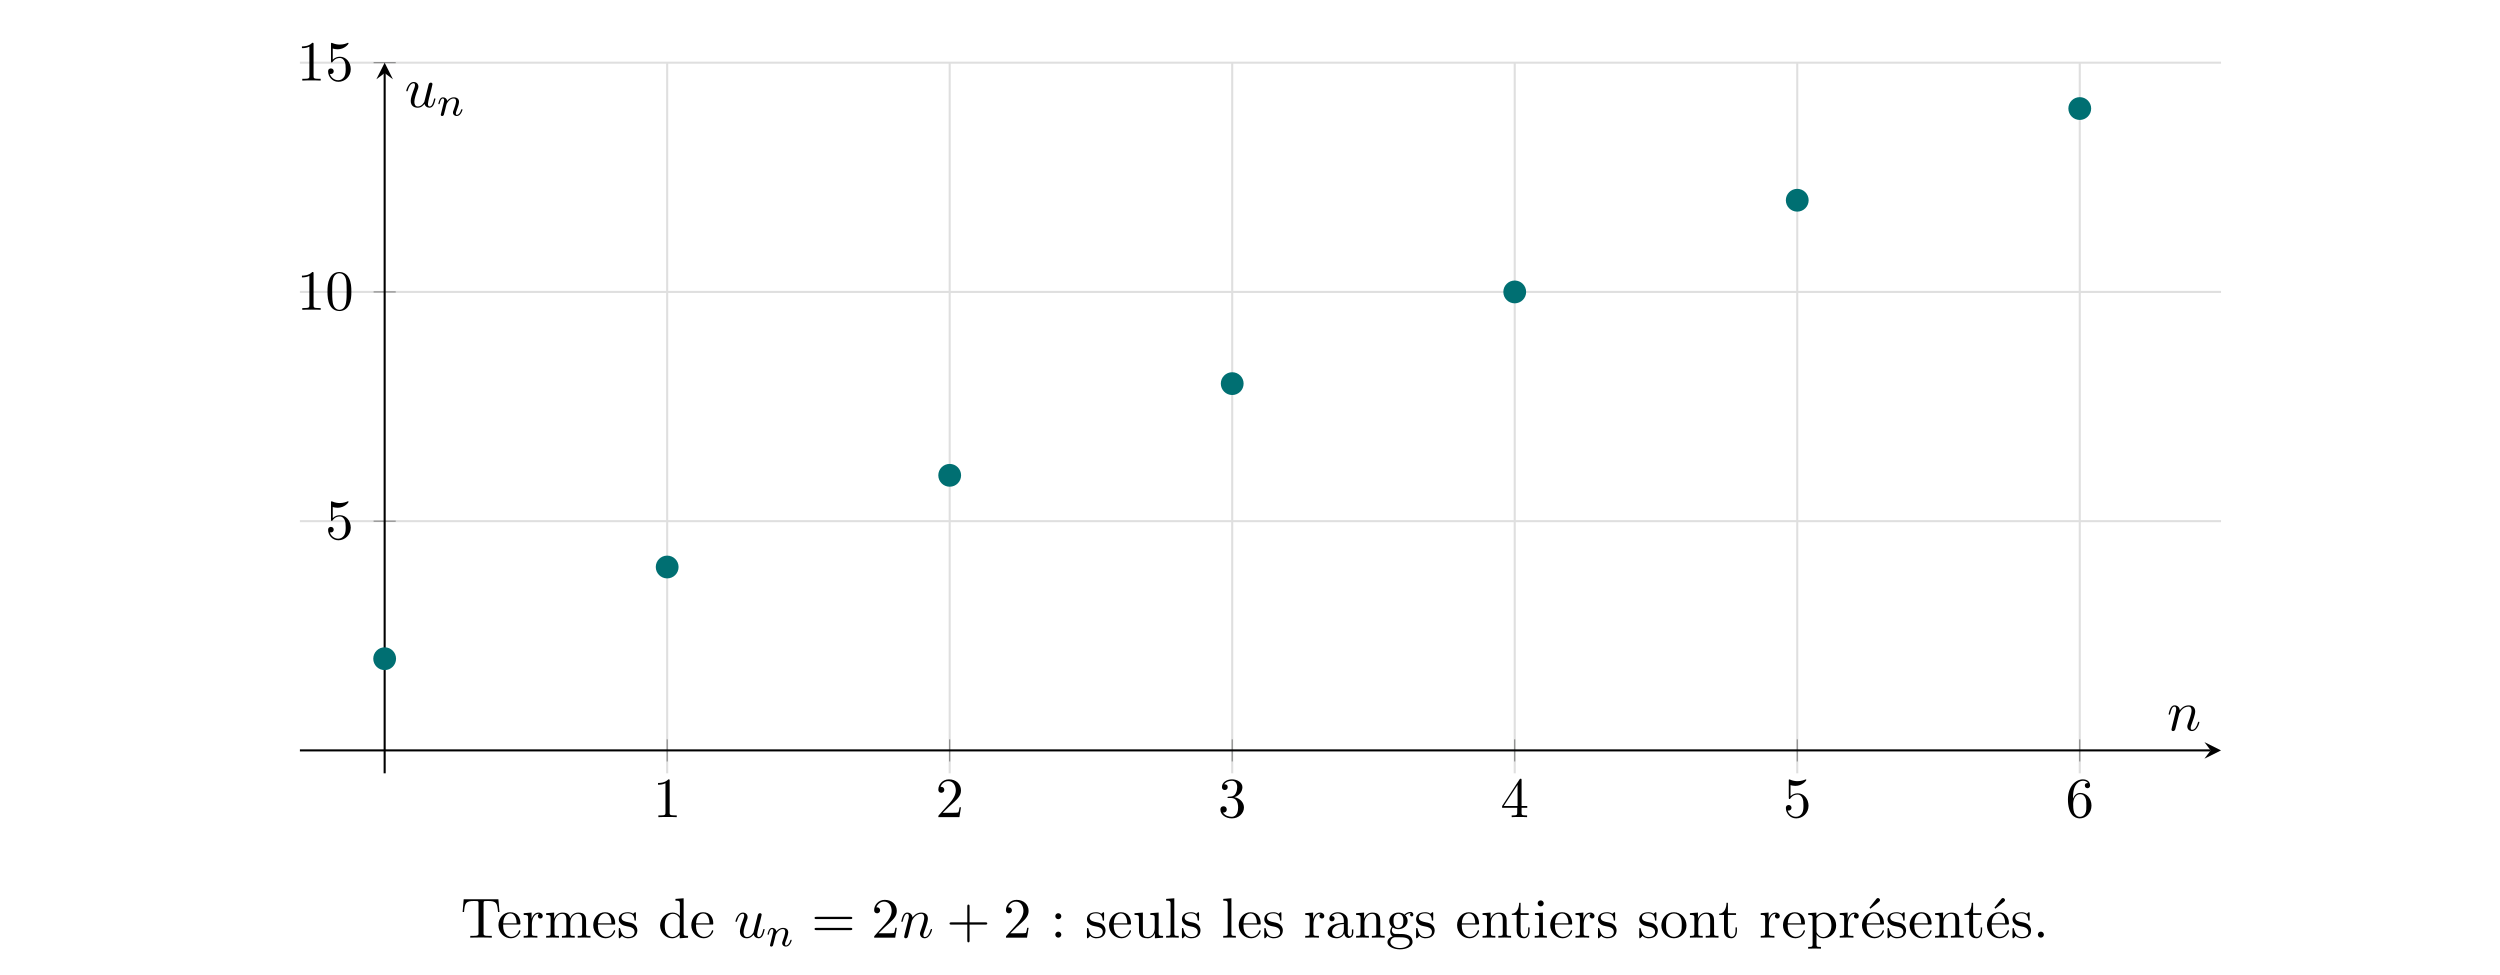
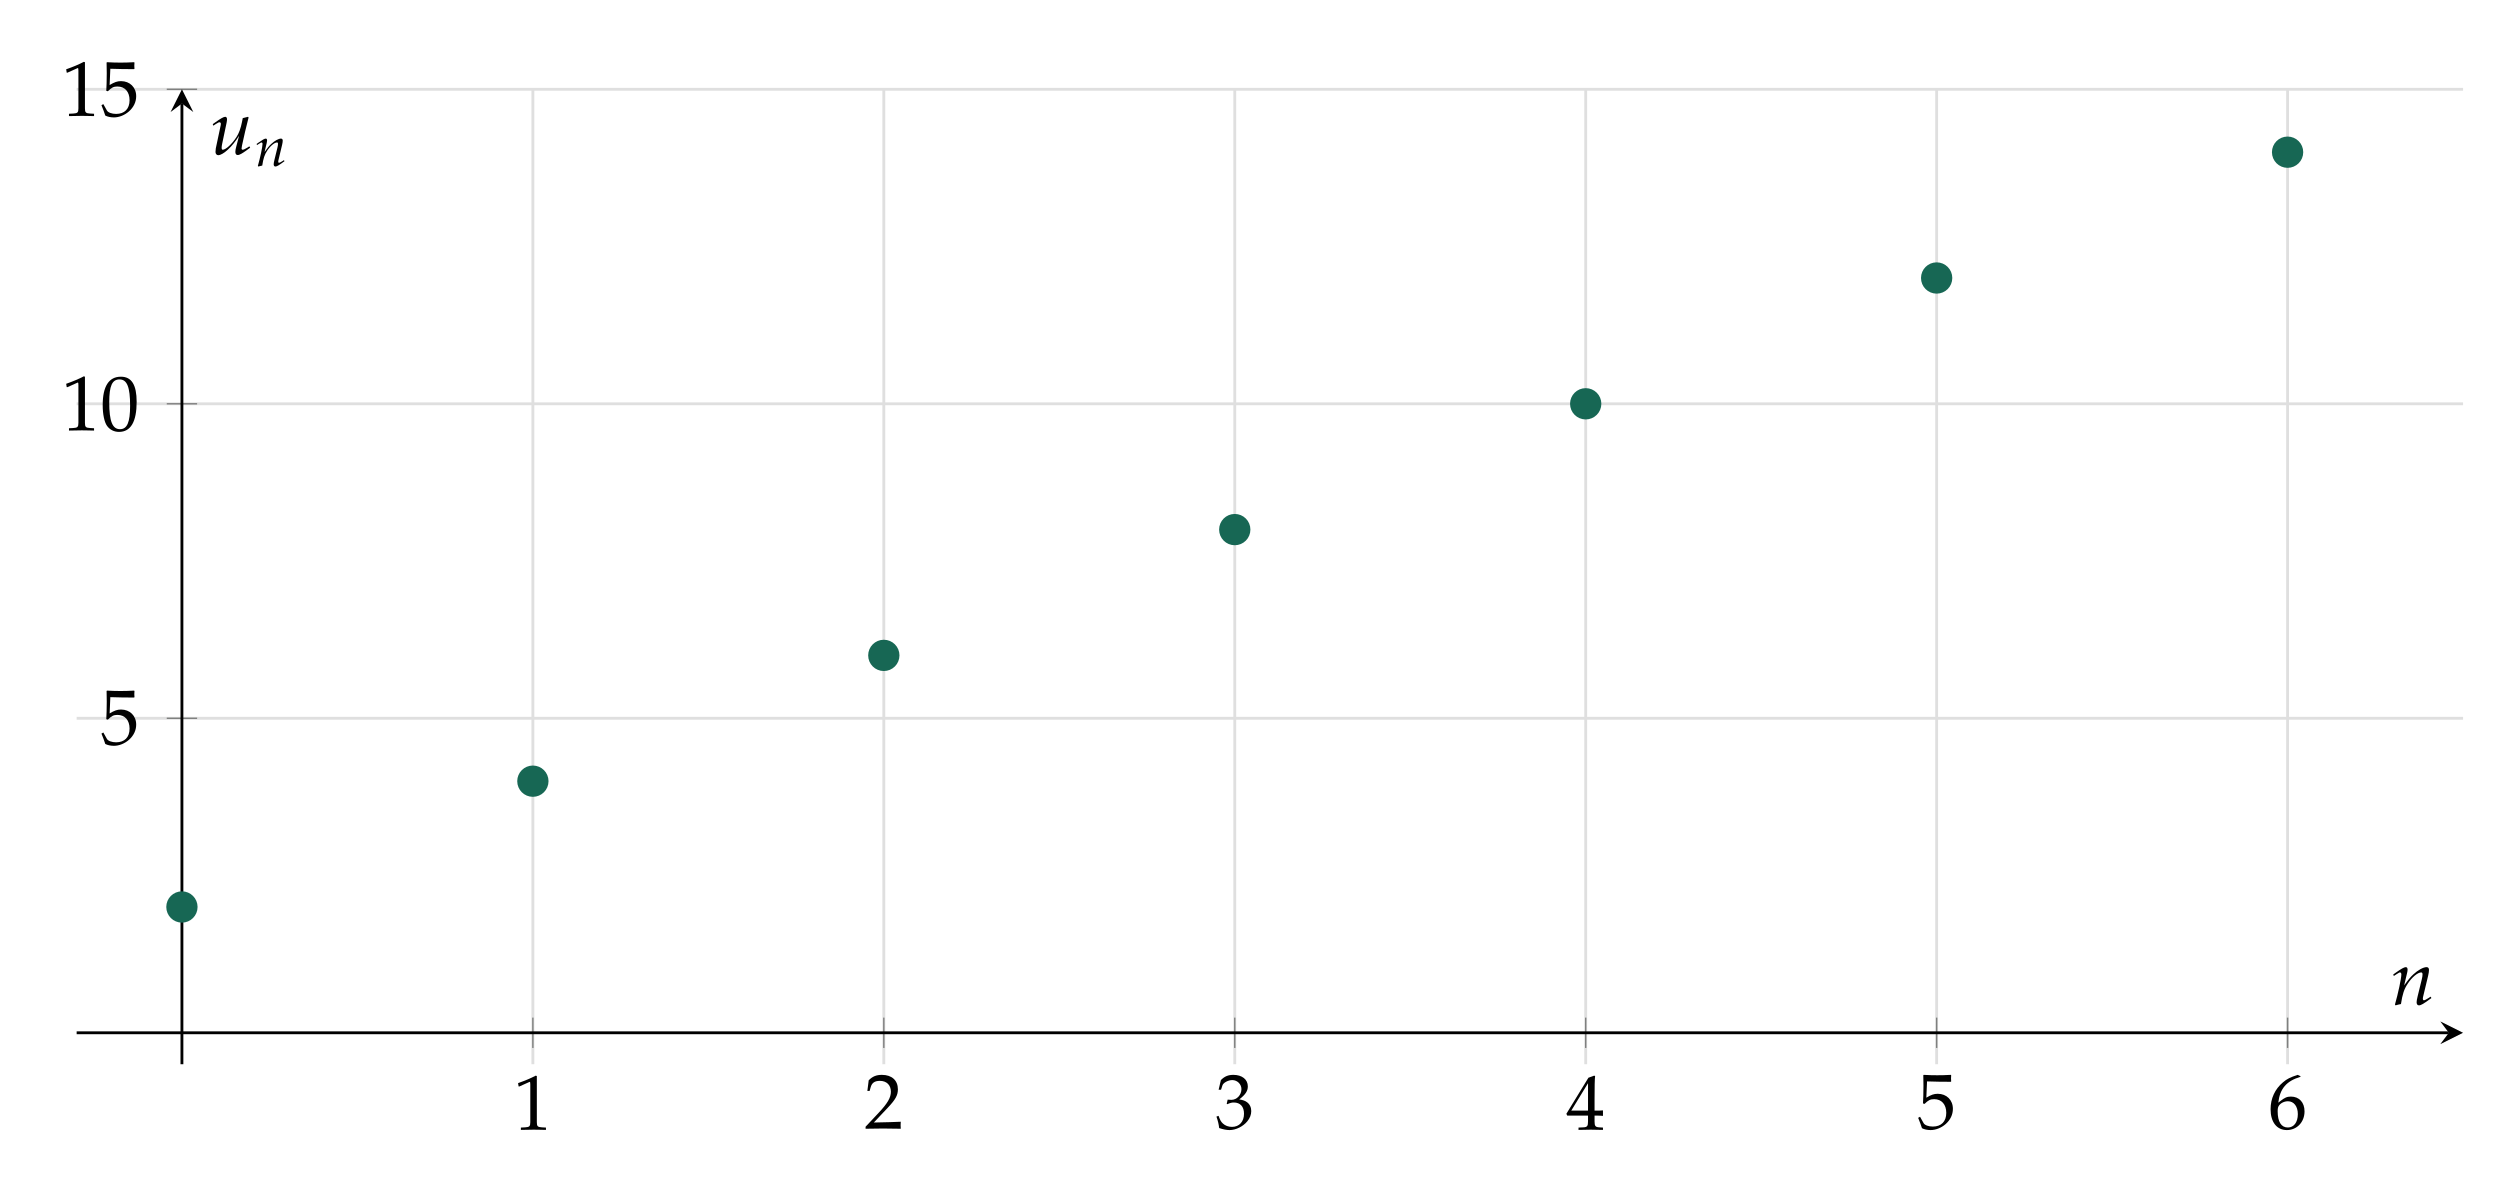
- <svg xmlns="http://www.w3.org/2000/svg" xmlns:xlink="http://www.w3.org/1999/xlink" version="1.1" width="480.514" height="187.326" viewBox="0 0 480.514 187.326">
+ <svg xmlns="http://www.w3.org/2000/svg" xmlns:xlink="http://www.w3.org/1999/xlink" version="1.1" width="350.244" height="166.948" viewBox="0 0 350.244 166.948">
  <defs>
-     <path id="font_1_28" d="M.419 0V.031H.387C.297 .031 .294 .042 .294 .079V.64C.294 .664 .294 .666 .271 .666 .209 .602 .121 .602 .089 .602V.571C.109 .571 .168 .571 .22 .597V.079C.22 .043 .217 .031 .127 .031H.095V0C.13 .003 .217 .003 .257 .003 .297 .003 .384 .003 .419 0Z" />
-     <path id="font_1_46" d="M.449 .174H.424C.419 .144 .412 .1 .402 .085 .395 .077 .329 .077 .307 .077H.127L.233 .18C.389 .318 .449 .372 .449 .472 .449 .586 .359 .666 .237 .666 .124 .666 .05 .574 .05 .485 .05 .429 .1 .429 .103 .429 .12 .429 .155 .441 .155 .482 .155 .508 .137 .534 .102 .534 .094 .534 .092 .534 .089 .533 .112 .598 .166 .635 .224 .635 .315 .635 .358 .554 .358 .472 .358 .392 .308 .313 .253 .251L.061 .037C.05 .026 .05 .024 .05 0H.421L.449 .174Z" />
-     <path id="font_1_45" d="M.457 .17C.457 .253 .394 .331 .29 .352 .372 .379 .43 .449 .43 .528 .43 .61 .342 .666 .246 .666 .145 .666 .069 .606 .069 .53 .069 .497 .091 .478 .12 .478 .151 .478 .171 .5 .171 .529 .171 .579 .124 .579 .109 .579 .14 .628 .206 .641 .242 .641 .283 .641 .338 .619 .338 .529 .338 .517 .336 .459 .31 .415 .28 .367 .246 .364 .221 .363 .213 .362 .189 .36 .182 .36 .174 .359 .167 .358 .167 .348 .167 .337 .174 .337 .191 .337H.235C.317 .337 .354 .269 .354 .17 .354 .034 .285 .006 .241 .006 .198 .006 .123 .022 .088 .081 .123 .076 .154 .098 .154 .136 .154 .172 .127 .192 .098 .192 .074 .192 .042 .178 .042 .134 .042 .043 .135-.022 .244-.022 .366-.022 .457 .068 .457 .17Z" />
-     <path id="font_1_17" d="M.471 .165V.196H.371V.651C.371 .671 .371 .677 .355 .677 .346 .677 .343 .677 .335 .665L.028 .196V.165H.294V.078C.294 .042 .292 .031 .218 .031H.197V0C.238 .003 .29 .003 .332 .003 .374 .003 .427 .003 .468 0V.031H.447C.373 .031 .371 .042 .371 .078V.165H.471M.3 .196H.056L.3 .569V.196Z" />
-     <path id="font_1_16" d="M.449 .201C.449 .32 .367 .42 .259 .42 .211 .42 .168 .404 .132 .369V.564C.152 .558 .185 .551 .217 .551 .34 .551 .41 .642 .41 .655 .41 .661 .407 .666 .4 .666 .4 .666 .397 .666 .392 .663 .372 .654 .323 .634 .256 .634 .216 .634 .17 .641 .123 .662 .115 .665 .111 .665 .111 .665 .101 .665 .101 .657 .101 .641V.345C.101 .327 .101 .319 .115 .319 .122 .319 .124 .322 .128 .328 .139 .344 .176 .398 .257 .398 .309 .398 .334 .352 .342 .334 .358 .297 .36 .257 .36 .207 .36 .172 .36 .112 .336 .07 .312 .031 .275 .006 .229 .006 .156 .006 .099 .058 .082 .117 .085 .117 .088 .116 .099 .116 .132 .116 .149 .141 .149 .165 .149 .189 .132 .214 .099 .214 .085 .214 .05 .207 .05 .161 .05 .074 .119-.022 .231-.022 .347-.022 .449 .073 .449 .2V.201Z" />
-     <path id="font_1_42" d="M.457 .204C.457 .331 .368 .427 .257 .427 .189 .427 .152 .376 .132 .328V.352C.132 .605 .256 .641 .307 .641 .331 .641 .373 .635 .395 .601 .38 .601 .34 .601 .34 .556 .34 .525 .364 .51 .386 .51 .402 .51 .432 .519 .432 .558 .432 .618 .388 .666 .305 .666 .177 .666 .042 .537 .042 .316 .042 .049 .158-.022 .251-.022 .362-.022 .457 .072 .457 .204M.367 .205C.367 .157 .367 .107 .35 .071 .32 .011 .274 .006 .251 .006 .188 .006 .158 .066 .152 .081 .134 .128 .134 .208 .134 .226 .134 .304 .166 .404 .256 .404 .272 .404 .318 .404 .349 .342 .367 .305 .367 .254 .367 .205Z" />
-     <path id="font_1_53" d="M.46 .32C.46 .4 .455 .48 .42 .554 .374 .65 .292 .666 .25 .666 .19 .666 .117 .64 .076 .547 .044 .478 .039 .4 .039 .32 .039 .245 .043 .155 .084 .079 .127-.002 .2-.022 .249-.022 .303-.022 .379-.001 .423 .094 .455 .163 .46 .241 .46 .32M.377 .332C.377 .257 .377 .189 .366 .125 .351 .03 .294-0 .249-0 .21-0 .151 .025 .133 .121 .122 .181 .122 .273 .122 .332 .122 .396 .122 .462 .13 .516 .149 .635 .224 .644 .249 .644 .282 .644 .348 .626 .367 .527 .377 .471 .377 .395 .377 .332Z" />
-     <path id="font_2_18" d="M.571 .143C.571 .153 .562 .153 .559 .153 .549 .153 .549 .15 .544 .135 .524 .067 .491 .011 .442 .011 .425 .011 .418 .021 .418 .044 .418 .069 .427 .093 .436 .115 .455 .168 .497 .278 .497 .335 .497 .402 .454 .442 .382 .442 .292 .442 .243 .378 .226 .355 .221 .411 .18 .442 .134 .442 .088 .442 .069 .403 .059 .385 .043 .351 .029 .292 .029 .288 .029 .278 .041 .278 .041 .278 .051 .278 .052 .279 .058 .301 .075 .372 .095 .42 .131 .42 .151 .42 .162 .407 .162 .374 .162 .353 .159 .342 .146 .29L.088 .059C.085 .044 .079 .021 .079 .016 .079-.002 .093-.011 .108-.011 .12-.011 .138-.003 .145 .017 .146 .019 .158 .066 .164 .091L.186 .181C.192 .203 .198 .225 .203 .248L.216 .298C.231 .329 .284 .42 .379 .42 .424 .42 .433 .383 .433 .35 .433 .288 .384 .16 .368 .117 .359 .094 .358 .082 .358 .071 .358 .024 .393-.011 .44-.011 .534-.011 .571 .135 .571 .143Z" />
-     <path id="font_2_20" d="M.543 .143C.543 .153 .534 .153 .531 .153 .521 .153 .52 .149 .517 .135 .503 .079 .484 .011 .442 .011 .421 .011 .411 .024 .411 .057 .411 .079 .423 .126 .431 .161L.459 .269C.462 .284 .472 .322 .476 .337 .481 .36 .491 .398 .491 .404 .491 .422 .477 .431 .462 .431 .457 .431 .431 .43 .423 .396L.348 .095C.347 .091 .307 .011 .234 .011 .182 .011 .172 .056 .172 .093 .172 .149 .2 .228 .226 .297 .238 .327 .243 .341 .243 .36 .243 .405 .211 .442 .161 .442 .066 .442 .029 .297 .029 .288 .029 .278 .041 .278 .041 .278 .051 .278 .052 .28 .057 .296 .082 .383 .12 .42 .158 .42 .167 .42 .183 .419 .183 .387 .183 .363 .172 .334 .166 .319 .129 .22 .108 .158 .108 .109 .108 .014 .177-.011 .231-.011 .297-.011 .333 .034 .35 .056 .361 .015 .396-.011 .439-.011 .474-.011 .497 .012 .513 .044 .53 .08 .543 .143 .543 .143Z" />
-     <path id="font_3_3" d="M.612 .143C.612 .153 .604 .156 .597 .156 .585 .156 .583 .149 .58 .139 .556 .057 .514 .018 .476 .018 .46 .018 .452 .028 .452 .051 .452 .074 .46 .096 .47 .121 .485 .159 .529 .274 .529 .33 .529 .405 .477 .441 .405 .441 .324 .441 .272 .392 .243 .354 .236 .409 .192 .441 .141 .441 .105 .441 .08 .418 .064 .387 .04 .34 .03 .288 .03 .288 .03 .279 .037 .275 .045 .275 .058 .275 .059 .279 .066 .305 .078 .354 .096 .413 .138 .413 .164 .413 .17 .388 .17 .366 .17 .348 .165 .329 .157 .296L.136 .215 .099 .065C.095 .05 .089 .025 .089 .021 .089-.002 .108-.01 .121-.01 .139-.01 .154 .002 .161 .014 .164 .02 .172 .054 .177 .075L.2 .164C.203 .179 .213 .217 .216 .232 .23 .286 .23 .287 .253 .32 .286 .369 .333 .413 .4 .413 .436 .413 .457 .392 .457 .345 .457 .29 .415 .176 .396 .127 .383 .094 .383 .088 .383 .075 .383 .018 .43-.01 .473-.01 .571-.01 .612 .13 .612 .143Z" />
-     <path id="font_4_43" d="M.685 .452 .666 .677H.055L.036 .452H.061C.075 .613 .09 .646 .241 .646 .259 .646 .285 .646 .295 .644 .316 .64 .316 .629 .316 .606V.079C.316 .045 .316 .031 .211 .031H.171V0C.212 .003 .314 .003 .36 .003 .406 .003 .509 .003 .55 0V.031H.51C.405 .031 .405 .045 .405 .079V.606C.405 .626 .405 .64 .423 .644 .434 .646 .461 .646 .48 .646 .631 .646 .646 .613 .66 .452H.685Z" />
-     <path id="font_4_11" d="M.415 .119C.415 .129 .407 .131 .402 .131 .393 .131 .391 .125 .389 .117 .354 .014 .264 .014 .254 .014 .204 .014 .164 .044 .141 .081 .111 .129 .111 .195 .111 .231H.39C.412 .231 .415 .231 .415 .252 .415 .351 .361 .448 .236 .448 .12 .448 .028 .345 .028 .22 .028 .086 .133-.011 .248-.011 .37-.011 .415 .1 .415 .119M.349 .252H.112C.118 .401 .202 .426 .236 .426 .339 .426 .349 .291 .349 .252Z" />
-     <path id="font_4_38" d="M.364 .381C.364 .413 .333 .442 .29 .442 .217 .442 .181 .375 .167 .332V.442L.028 .431V.4C.098 .4 .106 .393 .106 .344V.076C.106 .031 .095 .031 .028 .031V0L.142 .003C.182 .003 .229 .003 .269 0V.031H.248C.174 .031 .172 .042 .172 .078V.232C.172 .331 .214 .42 .29 .42 .297 .42 .299 .42 .301 .419 .298 .418 .278 .406 .278 .38 .278 .352 .299 .337 .321 .337 .339 .337 .364 .349 .364 .381Z" />
-     <path id="font_4_24" d="M.813 0V.031C.761 .031 .736 .031 .735 .061V.252C.735 .338 .735 .369 .704 .405 .69 .422 .657 .442 .599 .442 .515 .442 .471 .382 .454 .344 .44 .431 .366 .442 .321 .442 .248 .442 .201 .399 .173 .337V.442L.032 .431V.4C.102 .4 .11 .393 .11 .344V.076C.11 .031 .099 .031 .032 .031V0L.145 .003 .257 0V.031C.19 .031 .179 .031 .179 .076V.26C.179 .364 .25 .42 .314 .42 .377 .42 .388 .366 .388 .309V.076C.388 .031 .377 .031 .31 .031V0L.423 .003 .535 0V.031C.468 .031 .457 .031 .457 .076V.26C.457 .364 .528 .42 .592 .42 .655 .42 .666 .366 .666 .309V.076C.666 .031 .655 .031 .588 .031V0L.701 .003 .813 0Z" />
-     <path id="font_4_40" d="M.36 .128C.36 .181 .33 .211 .318 .223 .285 .255 .246 .263 .204 .271 .148 .282 .081 .295 .081 .353 .081 .388 .107 .429 .193 .429 .303 .429 .308 .339 .31 .308 .311 .299 .322 .299 .322 .299 .335 .299 .335 .304 .335 .323V.424C.335 .441 .335 .448 .324 .448 .319 .448 .317 .448 .304 .436 .301 .432 .291 .423 .287 .42 .249 .448 .208 .448 .193 .448 .071 .448 .033 .381 .033 .325 .033 .29 .049 .262 .076 .24 .108 .214 .136 .208 .208 .194 .23 .19 .312 .174 .312 .102 .312 .051 .277 .011 .199 .011 .115 .011 .079 .068 .06 .153 .057 .166 .056 .17 .046 .17 .033 .17 .033 .163 .033 .145V.013C.033-.004 .033-.011 .044-.011 .049-.011 .05-.01 .069 .009 .071 .011 .071 .013 .089 .032 .133-.01 .178-.011 .199-.011 .314-.011 .36 .056 .36 .128V.128Z" />
-     <path id="font_4_10" d="M.527 0V.031C.457 .031 .449 .038 .449 .087V.694L.305 .683V.652C.375 .652 .383 .645 .383 .596V.38C.354 .416 .311 .442 .257 .442 .139 .442 .034 .344 .034 .215 .034 .088 .132-.011 .246-.011 .31-.011 .355 .023 .38 .055V-.011L.527 0M.38 .118C.38 .1 .38 .098 .369 .081 .339 .033 .294 .011 .251 .011 .206 .011 .17 .037 .146 .075 .12 .116 .117 .173 .117 .214 .117 .251 .119 .311 .148 .356 .169 .387 .207 .42 .261 .42 .296 .42 .338 .405 .369 .36 .38 .343 .38 .341 .38 .323V.118Z" />
-     <path id="font_1_13" d="M.721 .347C.721 .367 .702 .367 .688 .367H.089C.075 .367 .056 .367 .056 .347 .056 .327 .075 .327 .09 .327H.687C.702 .327 .721 .327 .721 .347M.721 .153C.721 .173 .702 .173 .687 .173H.09C.075 .173 .056 .173 .056 .153 .056 .133 .075 .133 .089 .133H.688C.702 .133 .721 .133 .721 .153Z" />
-     <path id="font_1_34" d="M.721 .25C.721 .27 .702 .27 .688 .27H.409V.55C.409 .564 .409 .583 .389 .583 .369 .583 .369 .564 .369 .55V.27H.089C.075 .27 .056 .27 .056 .25 .056 .23 .075 .23 .089 .23H.369V-.05C.369-.064 .369-.083 .389-.083 .409-.083 .409-.064 .409-.05V.23H.688C.702 .23 .721 .23 .721 .25Z" />
-     <path id="font_4_7" d="M.192 .378C.192 .407 .168 .431 .139 .431 .11 .431 .086 .407 .086 .378 .086 .349 .11 .325 .139 .325 .168 .325 .192 .349 .192 .378M.192 .053C.192 .082 .168 .106 .139 .106 .11 .106 .086 .082 .086 .053 .086 .024 .11 0 .139 0 .168 0 .192 .024 .192 .053Z" />
-     <path id="font_4_48" d="M.535 0V.031C.465 .031 .457 .038 .457 .087V.442L.31 .431V.4C.38 .4 .388 .393 .388 .344V.166C.388 .079 .34 .011 .267 .011 .183 .011 .179 .058 .179 .11V.442L.032 .431V.4C.11 .4 .11 .397 .11 .308V.158C.11 .08 .11-.011 .262-.011 .318-.011 .362 .017 .391 .079V-.011L.535 0Z" />
-     <path id="font_4_22" d="M.255 0V.031C.188 .031 .177 .031 .177 .076V.694L.033 .683V.652C.103 .652 .111 .645 .111 .596V.076C.111 .031 .1 .031 .033 .031V0L.144 .003 .255 0Z" />
-     <path id="font_4_2" d="M.483 .089V.145H.458V.089C.458 .031 .433 .025 .422 .025 .389 .025 .385 .07 .385 .075V.275C.385 .317 .385 .356 .349 .393 .31 .432 .26 .448 .212 .448 .13 .448 .061 .401 .061 .335 .061 .305 .081 .288 .107 .288 .135 .288 .153 .308 .153 .334 .153 .346 .148 .379 .102 .38 .129 .415 .178 .426 .21 .426 .259 .426 .316 .387 .316 .298V.261C.265 .258 .195 .255 .132 .225 .057 .191 .032 .139 .032 .095 .032 .014 .129-.011 .192-.011 .258-.011 .304 .029 .323 .076 .327 .036 .354-.006 .401-.006 .422-.006 .483 .008 .483 .089M.316 .14C.316 .045 .244 .011 .199 .011 .15 .011 .109 .046 .109 .096 .109 .151 .151 .234 .316 .24V.14Z" />
-     <path id="font_4_25" d="M.535 0V.031C.483 .031 .458 .031 .457 .061V.252C.457 .338 .457 .369 .426 .405 .412 .422 .379 .442 .321 .442 .248 .442 .201 .399 .173 .337V.442L.032 .431V.4C.102 .4 .11 .393 .11 .344V.076C.11 .031 .099 .031 .032 .031V0L.145 .003 .257 0V.031C.19 .031 .179 .031 .179 .076V.26C.179 .364 .25 .42 .314 .42 .377 .42 .388 .366 .388 .309V.076C.388 .031 .377 .031 .31 .031V0L.423 .003 .535 0Z" />
-     <path id="font_4_18" d="M.485 .404C.485 .421 .473 .453 .434 .453 .414 .453 .37 .447 .328 .406 .286 .439 .244 .442 .222 .442 .129 .442 .06 .373 .06 .296 .06 .252 .082 .214 .107 .193 .094 .178 .076 .145 .076 .11 .076 .079 .089 .041 .12 .021 .06 .004 .028-.039 .028-.079 .028-.151 .127-.206 .249-.206 .367-.206 .471-.155 .471-.077 .471-.042 .457 .009 .406 .037 .353 .065 .295 .065 .234 .065 .209 .065 .166 .065 .159 .066 .127 .07 .106 .101 .106 .133 .106 .137 .106 .16 .123 .18 .162 .152 .203 .149 .222 .149 .315 .149 .384 .218 .384 .295 .384 .332 .368 .369 .343 .392 .379 .426 .415 .431 .433 .431 .433 .431 .44 .431 .443 .43 .432 .426 .427 .415 .427 .403 .427 .386 .44 .374 .456 .374 .466 .374 .485 .381 .485 .404V.404M.309 .296C.309 .269 .308 .237 .293 .212 .285 .2 .262 .172 .222 .172 .135 .172 .135 .272 .135 .295 .135 .322 .136 .354 .151 .379 .159 .391 .182 .419 .222 .419 .309 .419 .309 .319 .309 .296V.296M.419-.079C.419-.133 .348-.183 .25-.183 .149-.183 .08-.132 .08-.079 .08-.033 .118 .004 .162 .007H.221C.307 .007 .419 .007 .419-.079Z" />
-     <path id="font_4_44" d="M.332 .124V.181H.307V.126C.307 .052 .277 .014 .24 .014 .173 .014 .173 .105 .173 .122V.4H.316V.431H.173V.614H.148C.147 .532 .117 .426 .019 .422V.4H.104V.124C.104 .001 .197-.011 .233-.011 .304-.011 .332 .06 .332 .124V.124Z" />
-     <path id="font_4_54" d="M.247 0V.031C.181 .031 .177 .036 .177 .075V.442L.037 .431V.4C.102 .4 .111 .394 .111 .345V.076C.111 .031 .1 .031 .033 .031V0L.143 .003C.178 .003 .213 .001 .247 0M.192 .604C.192 .631 .169 .657 .139 .657 .105 .657 .085 .629 .085 .604 .085 .577 .108 .551 .138 .551 .172 .551 .192 .579 .192 .604Z" />
-     <path id="font_4_27" d="M.471 .214C.471 .342 .371 .448 .25 .448 .125 .448 .028 .339 .028 .214 .028 .085 .132-.011 .249-.011 .37-.011 .471 .087 .471 .214M.388 .222C.388 .186 .388 .132 .366 .088 .344 .043 .3 .014 .25 .014 .207 .014 .163 .035 .136 .081 .111 .125 .111 .186 .111 .222 .111 .261 .111 .315 .135 .359 .162 .405 .209 .426 .249 .426 .293 .426 .336 .404 .362 .361 .388 .318 .388 .26 .388 .222Z" />
-     <path id="font_4_30" d="M.521 .216C.521 .343 .424 .442 .312 .442 .234 .442 .192 .398 .172 .376V.442L.028 .431V.4C.099 .4 .106 .394 .106 .35V-.118C.106-.163 .095-.163 .028-.163V-.194L.14-.191 .253-.194V-.163C.186-.163 .175-.163 .175-.118V.05 .059C.18 .043 .222-.011 .298-.011 .417-.011 .521 .087 .521 .216V.216M.438 .216C.438 .095 .368 .011 .294 .011 .254 .011 .216 .031 .189 .072 .175 .093 .175 .094 .175 .114V.337C.204 .388 .253 .417 .304 .417 .377 .417 .438 .329 .438 .216V.216Z" />
-     <path id="font_4_58" d="M.415 .119C.415 .129 .407 .131 .402 .131 .393 .131 .391 .125 .389 .117 .354 .014 .264 .014 .254 .014 .204 .014 .164 .044 .141 .081 .111 .129 .111 .195 .111 .231H.39C.412 .231 .415 .231 .415 .252 .415 .351 .361 .448 .236 .448 .12 .448 .028 .345 .028 .22 .028 .086 .133-.011 .248-.011 .37-.011 .415 .1 .415 .119M.349 .252H.112C.118 .401 .202 .426 .236 .426 .339 .426 .349 .291 .349 .252M.346 .662C.346 .68 .328 .698 .31 .698 .295 .698 .284 .687 .28 .681L.16 .528 .177 .51 .329 .632C.338 .639 .346 .65 .346 .662Z" />
-     <path id="font_4_33" d="M.192 .053C.192 .082 .168 .106 .139 .106 .11 .106 .086 .082 .086 .053 .086 .024 .11 0 .139 0 .168 0 .192 .024 .192 .053Z" />
+     <path id="font_1_19" d="M.067 .555H.077L.206 .613C.207 .614 .208 .614 .209 .614 .215 .614 .217 .605 .217 .581V.096C.217 .044 .206 .033 .152 .03L.096 .027V-.003C.25 0 .25 0 .261 0 .274 0 .296 0 .33-.001 .342-.002 .377-.002 .418-.003V.027L.366 .03C.311 .033 .301 .044 .301 .096V.689L.287 .694C.222 .66 .151 .63 .06 .598L.067 .555Z" />
+     <path id="font_1_20" d="M.016 .023V-.003C.203 0 .203 0 .239 0 .275 0 .275 0 .468-.003 .466 .018 .466 .028 .466 .042 .466 .055 .466 .065 .468 .087 .353 .082 .307 .081 .122 .077L.304 .27C.401 .373 .431 .428 .431 .503 .431 .618 .353 .689 .226 .689 .154 .689 .105 .669 .056 .619L.039 .483H.068L.081 .529C.097 .587 .133 .612 .2 .612 .286 .612 .341 .558 .341 .473 .341 .398 .299 .324 .186 .204L.016 .023Z" />
+     <path id="font_1_21" d="M.043 .498H.074L.092 .554C.103 .588 .166 .622 .218 .622 .283 .622 .336 .569 .336 .506 .336 .431 .277 .368 .206 .368 .198 .368 .187 .369 .174 .37L.159 .371 .147 .318 .154 .312C.192 .329 .211 .334 .238 .334 .321 .334 .369 .281 .369 .19 .369 .088 .308 .021 .215 .021 .169 .021 .128 .036 .098 .064 .074 .086 .061 .109 .042 .163L.015 .153C.036 .092 .044 .056 .05 .006 .103-.012 .147-.02 .184-.02 .264-.02 .356 .025 .411 .092 .445 .133 .462 .177 .462 .224 .462 .272 .442 .314 .406 .339 .381 .357 .358 .365 .308 .374 .388 .436 .418 .482 .418 .541 .418 .63 .344 .689 .233 .689 .165 .689 .12 .67 .072 .622L.043 .498Z" />
+     <path id="font_1_22" d="M.28 .181V.106C.28 .046 .269 .032 .22 .03L.158 .027V-.003C.291 0 .291 0 .315 0 .339 0 .339 0 .472-.003V.027L.424 .03C.375 .033 .364 .046 .364 .106V.181C.423 .181 .444 .18 .472 .177V.248C.425 .244 .406 .244 .391 .245H.388 .364V.384C.364 .562 .366 .648 .371 .689L.359 .694 .285 .667 .002 .204 .013 .181H.28M.28 .245H.065L.28 .597V.245Z" />
+     <path id="font_1_23" d="M.127 .605C.256 .601 .312 .6 .432 .6L.437 .605C.435 .623 .435 .631 .435 .644 .435 .658 .435 .666 .437 .684L.432 .689C.357 .685 .312 .684 .258 .684 .203 .684 .159 .685 .084 .689L.079 .684C.08 .623 .081 .579 .081 .547 .081 .462 .078 .366 .075 .322L.095 .316C.142 .363 .169 .377 .218 .377 .314 .377 .374 .309 .374 .201 .374 .09 .31 .025 .201 .025 .147 .025 .097 .043 .083 .069L.037 .151 .013 .137C.036 .08 .048 .048 .062 .004 .09-.011 .13-.02 .173-.02 .24-.02 .311 .009 .366 .057 .427 .111 .459 .179 .459 .253 .459 .366 .378 .446 .264 .446 .216 .446 .18 .433 .118 .396L.127 .605Z" />
+     <path id="font_1_24" d="M.416 .672 .379 .689C.283 .657 .242 .637 .191 .593 .088 .507 .032 .385 .032 .248 .032 .082 .112-.02 .241-.02 .371-.02 .468 .083 .468 .22 .468 .335 .399 .41 .293 .41 .243 .41 .213 .397 .154 .35 .143 .341 .142 .34 .131 .332 .152 .513 .236 .61 .416 .664V.672M.255 .35C.331 .35 .382 .284 .382 .185 .382 .08 .331 .013 .254 .013 .169 .013 .123 .086 .123 .221 .123 .256 .127 .275 .138 .292 .16 .326 .207 .35 .255 .35Z" />
+     <path id="font_1_27" d="M.263 .689C.108 .689 .029 .566 .029 .324 .029 .207 .05 .106 .085 .057 .12 .008 .176-.02 .238-.02 .389-.02 .465 .11 .465 .366 .465 .585 .4 .689 .263 .689M.245 .654C.342 .654 .381 .556 .381 .316 .381 .103 .343 .015 .251 .015 .154 .015 .113 .116 .113 .36 .113 .571 .15 .654 .245 .654Z" />
+     <path id="font_2_14" d="M.024 .388 .031 .368 .063 .389C.1 .412 .103 .414 .11 .414 .121 .414 .128 .404 .128 .389 .128 .338 .087 .145 .046 .002L.053-.009C.078-.002 .101 .004 .123 .008 .142 .134 .163 .199 .209 .268 .263 .352 .338 .414 .383 .414 .394 .414 .4 .405 .4 .39 .4 .372 .397 .351 .389 .319L.337 .107C.328 .07 .324 .047 .324 .031 .324 .006 .335-.009 .354-.009 .38-.009 .416 .012 .514 .085L.504 .103 .478 .086C.449 .067 .427 .056 .417 .056 .41 .056 .404 .065 .404 .076 .404 .081 .405 .092 .406 .096L.472 .372C.479 .401 .483 .429 .483 .446 .483 .469 .472 .482 .452 .482 .41 .482 .341 .444 .282 .389 .244 .354 .216 .32 .164 .247L.202 .408C.206 .426 .208 .438 .208 .449 .208 .47 .2 .482 .185 .482 .164 .482 .125 .46 .052 .408L.024 .388Z" />
+     <path id="font_2_16" d="M.333 .097C.326 .073 .322 .046 .322 .031 .322 .006 .333-.009 .352-.009 .378-.009 .414 .012 .512 .085L.502 .103 .476 .086C.452 .07 .426 .059 .415 .059 .407 .059 .402 .066 .402 .076 .402 .084 .404 .095 .407 .11L.408 .116C.431 .225 .462 .358 .492 .473L.485 .482 .417 .465 .407 .414C.392 .336 .367 .268 .336 .221 .277 .13 .199 .059 .159 .059 .151 .059 .146 .068 .146 .085 .146 .099 .148 .112 .153 .137L.21 .408C.213 .424 .215 .438 .215 .451 .215 .47 .206 .482 .192 .482 .172 .482 .134 .461 .06 .408L.032 .388 .039 .368 .071 .389C.099 .407 .11 .412 .119 .412 .128 .412 .136 .403 .136 .392 .136 .388 .135 .378 .134 .374L.071 .077C.069 .068 .067 .044 .067 .03 .067 .007 .082-.011 .102-.011 .165-.011 .286 .101 .37 .239L.333 .097Z" />
  </defs>
-   <path transform="matrix(1,0,0,-1,57.643,148.636)" stroke-width=".399" stroke-linecap="butt" stroke-miterlimit="10" stroke-linejoin="miter" fill="none" stroke="#dfdfdf" d="M70.592 0V136.586M124.893 0V136.586M179.195 0V136.586M233.496 0V136.586M287.798 0V136.586M342.099 0V136.586" />
-   <path transform="matrix(1,0,0,-1,57.643,148.636)" stroke-width=".399" stroke-linecap="butt" stroke-miterlimit="10" stroke-linejoin="miter" fill="none" stroke="#dfdfdf" d="M0 48.466H369.25M0 92.526H369.25M0 136.586H369.25" />
-   <path transform="matrix(1,0,0,-1,57.643,148.636)" stroke-width=".199" stroke-linecap="butt" stroke-miterlimit="10" stroke-linejoin="miter" fill="none" stroke="#7f807f" d="M70.592 2.28V6.532M124.893 2.28V6.532M179.195 2.28V6.532M233.496 2.28V6.532M287.798 2.28V6.532M342.099 2.28V6.532" />
-   <path transform="matrix(1,0,0,-1,57.643,148.636)" stroke-width=".199" stroke-linecap="butt" stroke-miterlimit="10" stroke-linejoin="miter" fill="none" stroke="#7f807f" d="M14.164 48.466H18.417M14.164 92.526H18.417M14.164 136.586H18.417" />
-   <path transform="matrix(1,0,0,-1,57.643,148.636)" stroke-width=".399" stroke-linecap="butt" stroke-miterlimit="10" stroke-linejoin="miter" fill="none" stroke="#000000" d="M0 4.406H367.257" />
-   <path transform="matrix(1,0,0,-1,424.9005,144.23)" d="M1.993 0-1.196 1.594 0 0-1.196-1.594" />
-   <path transform="matrix(1,0,0,-1,57.643,148.636)" stroke-width=".399" stroke-linecap="butt" stroke-miterlimit="10" stroke-linejoin="miter" fill="none" stroke="#000000" d="M16.29 0V134.593" />
-   <path transform="matrix(0,-1,-1,-0,73.93344,14.04286)" d="M1.993 0-1.196 1.594 0 0-1.196-1.594" />
-   <use data-text="1" xlink:href="#font_1_28" transform="matrix(10.9091,0,0,-10.9091,125.507,157.061)" />
-   <use data-text="2" xlink:href="#font_1_46" transform="matrix(10.9091,0,0,-10.9091,179.807,157.061)" />
-   <use data-text="3" xlink:href="#font_1_45" transform="matrix(10.9091,0,0,-10.9091,234.108,157.061)" />
-   <use data-text="4" xlink:href="#font_1_17" transform="matrix(10.9091,0,0,-10.9091,288.409,157.061)" />
-   <use data-text="5" xlink:href="#font_1_16" transform="matrix(10.9091,0,0,-10.9091,342.71,157.061)" />
-   <use data-text="6" xlink:href="#font_1_42" transform="matrix(10.9091,0,0,-10.9091,397.01,157.061)" />
-   <use data-text="5" xlink:href="#font_1_16" transform="matrix(10.9091,0,0,-10.9091,62.517,103.606)" />
-   <use data-text="1" xlink:href="#font_1_28" transform="matrix(10.9091,0,0,-10.9091,57.063,59.54601)" />
-   <use data-text="0" xlink:href="#font_1_53" transform="matrix(10.9091,0,0,-10.9091,62.51755,59.54601)" />
-   <use data-text="1" xlink:href="#font_1_28" transform="matrix(10.9091,0,0,-10.9091,57.063,15.487)" />
-   <use data-text="5" xlink:href="#font_1_16" transform="matrix(10.9091,0,0,-10.9091,62.51755,15.487)" />
-   <path transform="matrix(1,0,0,-1,57.643,148.636)" d="M18.283 22.03C18.283 23.13 17.391 24.022 16.29 24.022 15.19 24.022 14.298 23.13 14.298 22.03 14.298 20.929 15.19 20.037 16.29 20.037 17.391 20.037 18.283 20.929 18.283 22.03ZM16.29 22.03" fill="#006f72" />
-   <path transform="matrix(1,0,0,-1,57.643,148.636)" stroke-width=".399" stroke-linecap="butt" stroke-miterlimit="10" stroke-linejoin="miter" fill="none" stroke="#006f72" d="M18.283 22.03C18.283 23.13 17.391 24.022 16.29 24.022 15.19 24.022 14.298 23.13 14.298 22.03 14.298 20.929 15.19 20.037 16.29 20.037 17.391 20.037 18.283 20.929 18.283 22.03ZM16.29 22.03" />
-   <path transform="matrix(1,0,0,-1,57.643,148.636)" d="M72.584 39.654C72.584 40.754 71.692 41.646 70.592 41.646 69.491 41.646 68.599 40.754 68.599 39.654 68.599 38.553 69.491 37.661 70.592 37.661 71.692 37.661 72.584 38.553 72.584 39.654ZM70.592 39.654" fill="#006f72" />
-   <path transform="matrix(1,0,0,-1,57.643,148.636)" stroke-width=".399" stroke-linecap="butt" stroke-miterlimit="10" stroke-linejoin="miter" fill="none" stroke="#006f72" d="M72.584 39.654C72.584 40.754 71.692 41.646 70.592 41.646 69.491 41.646 68.599 40.754 68.599 39.654 68.599 38.553 69.491 37.661 70.592 37.661 71.692 37.661 72.584 38.553 72.584 39.654ZM70.592 39.654" />
-   <path transform="matrix(1,0,0,-1,57.643,148.636)" d="M126.886 57.278C126.886 58.378 125.994 59.27 124.893 59.27 123.793 59.27 122.901 58.378 122.901 57.278 122.901 56.177 123.793 55.285 124.893 55.285 125.994 55.285 126.886 56.177 126.886 57.278ZM124.893 57.278" fill="#006f72" />
-   <path transform="matrix(1,0,0,-1,57.643,148.636)" stroke-width=".399" stroke-linecap="butt" stroke-miterlimit="10" stroke-linejoin="miter" fill="none" stroke="#006f72" d="M126.886 57.278C126.886 58.378 125.994 59.27 124.893 59.27 123.793 59.27 122.901 58.378 122.901 57.278 122.901 56.177 123.793 55.285 124.893 55.285 125.994 55.285 126.886 56.177 126.886 57.278ZM124.893 57.278" />
-   <path transform="matrix(1,0,0,-1,57.643,148.636)" d="M181.187 74.902C181.187 76.002 180.295 76.894 179.195 76.894 178.094 76.894 177.202 76.002 177.202 74.902 177.202 73.801 178.094 72.909 179.195 72.909 180.295 72.909 181.187 73.801 181.187 74.902ZM179.195 74.902" fill="#006f72" />
-   <path transform="matrix(1,0,0,-1,57.643,148.636)" stroke-width=".399" stroke-linecap="butt" stroke-miterlimit="10" stroke-linejoin="miter" fill="none" stroke="#006f72" d="M181.187 74.902C181.187 76.002 180.295 76.894 179.195 76.894 178.094 76.894 177.202 76.002 177.202 74.902 177.202 73.801 178.094 72.909 179.195 72.909 180.295 72.909 181.187 73.801 181.187 74.902ZM179.195 74.902" />
-   <path transform="matrix(1,0,0,-1,57.643,148.636)" d="M235.489 92.526C235.489 93.626 234.597 94.518 233.496 94.518 232.396 94.518 231.504 93.626 231.504 92.526 231.504 91.425 232.396 90.533 233.496 90.533 234.597 90.533 235.489 91.425 235.489 92.526ZM233.496 92.526" fill="#006f72" />
-   <path transform="matrix(1,0,0,-1,57.643,148.636)" stroke-width=".399" stroke-linecap="butt" stroke-miterlimit="10" stroke-linejoin="miter" fill="none" stroke="#006f72" d="M235.489 92.526C235.489 93.626 234.597 94.518 233.496 94.518 232.396 94.518 231.504 93.626 231.504 92.526 231.504 91.425 232.396 90.533 233.496 90.533 234.597 90.533 235.489 91.425 235.489 92.526ZM233.496 92.526" />
-   <path transform="matrix(1,0,0,-1,57.643,148.636)" d="M289.79 110.15C289.79 111.25 288.898 112.142 287.798 112.142 286.697 112.142 285.805 111.25 285.805 110.15 285.805 109.049 286.697 108.157 287.798 108.157 288.898 108.157 289.79 109.049 289.79 110.15ZM287.798 110.15" fill="#006f72" />
-   <path transform="matrix(1,0,0,-1,57.643,148.636)" stroke-width=".399" stroke-linecap="butt" stroke-miterlimit="10" stroke-linejoin="miter" fill="none" stroke="#006f72" d="M289.79 110.15C289.79 111.25 288.898 112.142 287.798 112.142 286.697 112.142 285.805 111.25 285.805 110.15 285.805 109.049 286.697 108.157 287.798 108.157 288.898 108.157 289.79 109.049 289.79 110.15ZM287.798 110.15" />
-   <path transform="matrix(1,0,0,-1,57.643,148.636)" d="M344.092 127.774C344.092 128.874 343.2 129.766 342.099 129.766 340.999 129.766 340.107 128.874 340.107 127.774 340.107 126.673 340.999 125.781 342.099 125.781 343.2 125.781 344.092 126.673 344.092 127.774ZM342.099 127.774" fill="#006f72" />
-   <path transform="matrix(1,0,0,-1,57.643,148.636)" stroke-width=".399" stroke-linecap="butt" stroke-miterlimit="10" stroke-linejoin="miter" fill="none" stroke="#006f72" d="M344.092 127.774C344.092 128.874 343.2 129.766 342.099 129.766 340.999 129.766 340.107 128.874 340.107 127.774 340.107 126.673 340.999 125.781 342.099 125.781 343.2 125.781 344.092 126.673 344.092 127.774ZM342.099 127.774" />
-   <path transform="matrix(1,0,0,-1,57.643,148.636)" stroke-width=".399" stroke-linecap="butt" stroke-miterlimit="10" stroke-linejoin="miter" fill="none" stroke="#006f72" d="" />
-   <use data-text="n" xlink:href="#font_2_18" transform="matrix(10.9091,0,0,-10.9091,416.505,140.395)" />
-   <use data-text="u" xlink:href="#font_2_20" transform="matrix(10.9091,0,0,-10.9091,77.76801,20.584)" />
-   <use data-text="n" xlink:href="#font_3_3" transform="matrix(7.9701,0,0,-7.9701,84.01301,22.22099)" />
-   <use data-text="T" xlink:href="#font_4_43" transform="matrix(10.9091,0,0,-10.9091,88.525,180.223)" />
-   <use data-text="e" xlink:href="#font_4_11" transform="matrix(10.9091,0,0,-10.9091,95.49592,180.223)" />
-   <use data-text="r" xlink:href="#font_4_38" transform="matrix(10.9091,0,0,-10.9091,100.3505,180.223)" />
-   <use data-text="m" xlink:href="#font_4_24" transform="matrix(10.9091,0,0,-10.9091,104.6268,180.223)" />
-   <use data-text="e" xlink:href="#font_4_11" transform="matrix(10.9091,0,0,-10.9091,113.7141,180.223)" />
-   <use data-text="s" xlink:href="#font_4_40" transform="matrix(10.9091,0,0,-10.9091,118.5687,180.223)" />
-   <use data-text="d" xlink:href="#font_4_10" transform="matrix(10.9091,0,0,-10.9091,126.4996,180.223)" />
-   <use data-text="e" xlink:href="#font_4_11" transform="matrix(10.9091,0,0,-10.9091,132.565,180.223)" />
-   <use data-text="u" xlink:href="#font_2_20" transform="matrix(10.9091,0,0,-10.9091,141.04,180.223)" />
-   <use data-text="n" xlink:href="#font_3_3" transform="matrix(7.9701,0,0,-7.9701,147.285,181.86)" />
-   <use data-text="=" xlink:href="#font_1_13" transform="matrix(10.9091,0,0,-10.9091,155.951,180.223)" />
-   <use data-text="2" xlink:href="#font_1_46" transform="matrix(10.9091,0,0,-10.9091,167.471,180.223)" />
-   <use data-text="n" xlink:href="#font_2_18" transform="matrix(10.9091,0,0,-10.9091,172.921,180.223)" />
-   <use data-text="+" xlink:href="#font_1_34" transform="matrix(10.9091,0,0,-10.9091,181.894,180.223)" />
-   <use data-text="2" xlink:href="#font_1_46" transform="matrix(10.9091,0,0,-10.9091,192.8031,180.223)" />
-   <use data-text=":" xlink:href="#font_4_7" transform="matrix(10.9091,0,0,-10.9091,201.894,180.223)" />
-   <use data-text="s" xlink:href="#font_4_40" transform="matrix(10.9091,0,0,-10.9091,208.5595,180.223)" />
-   <use data-text="e" xlink:href="#font_4_11" transform="matrix(10.9091,0,0,-10.9091,212.8577,180.223)" />
-   <use data-text="u" xlink:href="#font_4_48" transform="matrix(10.9091,0,0,-10.9091,217.7122,180.223)" />
-   <use data-text="l" xlink:href="#font_4_22" transform="matrix(10.9091,0,0,-10.9091,223.7777,180.223)" />
-   <use data-text="s" xlink:href="#font_4_40" transform="matrix(10.9091,0,0,-10.9091,226.8104,180.223)" />
-   <use data-text="l" xlink:href="#font_4_22" transform="matrix(10.9091,0,0,-10.9091,234.7523,180.223)" />
-   <use data-text="e" xlink:href="#font_4_11" transform="matrix(10.9091,0,0,-10.9091,237.785,180.223)" />
-   <use data-text="s" xlink:href="#font_4_40" transform="matrix(10.9091,0,0,-10.9091,242.6395,180.223)" />
-   <use data-text="r" xlink:href="#font_4_38" transform="matrix(10.9091,0,0,-10.9091,250.5704,180.223)" />
-   <use data-text="a" xlink:href="#font_4_2" transform="matrix(10.9091,0,0,-10.9091,254.8468,180.223)" />
-   <use data-text="n" xlink:href="#font_4_25" transform="matrix(10.9091,0,0,-10.9091,260.3014,180.223)" />
-   <use data-text="g" xlink:href="#font_4_18" transform="matrix(10.9091,0,0,-10.9091,266.3668,180.223)" />
-   <use data-text="s" xlink:href="#font_4_40" transform="matrix(10.9091,0,0,-10.9091,271.8214,180.223)" />
-   <use data-text="e" xlink:href="#font_4_11" transform="matrix(10.9091,0,0,-10.9091,279.7523,180.223)" />
-   <use data-text="n" xlink:href="#font_4_25" transform="matrix(10.9091,0,0,-10.9091,284.6069,180.223)" />
-   <use data-text="t" xlink:href="#font_4_44" transform="matrix(10.9091,0,0,-10.9091,290.3778,180.223)" />
-   <use data-text="i" xlink:href="#font_4_54" transform="matrix(10.9091,0,0,-10.9091,294.6214,180.223)" />
-   <use data-text="e" xlink:href="#font_4_11" transform="matrix(10.9091,0,0,-10.9091,297.6541,180.223)" />
-   <use data-text="r" xlink:href="#font_4_38" transform="matrix(10.9091,0,0,-10.9091,302.5087,180.223)" />
-   <use data-text="s" xlink:href="#font_4_40" transform="matrix(10.9091,0,0,-10.9091,306.785,180.223)" />
-   <use data-text="s" xlink:href="#font_4_40" transform="matrix(10.9091,0,0,-10.9091,314.716,180.223)" />
-   <use data-text="o" xlink:href="#font_4_27" transform="matrix(10.9091,0,0,-10.9091,319.0141,180.223)" />
-   <use data-text="n" xlink:href="#font_4_25" transform="matrix(10.9091,0,0,-10.9091,324.4687,180.223)" />
-   <use data-text="t" xlink:href="#font_4_44" transform="matrix(10.9091,0,0,-10.9091,330.2287,180.223)" />
-   <use data-text="r" xlink:href="#font_4_38" transform="matrix(10.9091,0,0,-10.9091,338.116,180.223)" />
-   <use data-text="e" xlink:href="#font_4_11" transform="matrix(10.9091,0,0,-10.9091,342.3924,180.223)" />
-   <use data-text="p" xlink:href="#font_4_30" transform="matrix(10.9091,0,0,-10.9091,347.236,180.223)" />
-   <use data-text="r" xlink:href="#font_4_38" transform="matrix(10.9091,0,0,-10.9091,353.3015,180.223)" />
-   <use data-text="é" xlink:href="#font_4_58" transform="matrix(10.9091,0,0,-10.9091,357.5779,180.223)" />
-   <use data-text="s" xlink:href="#font_4_40" transform="matrix(10.9091,0,0,-10.9091,362.4324,180.223)" />
-   <use data-text="e" xlink:href="#font_4_11" transform="matrix(10.9091,0,0,-10.9091,366.7306,180.223)" />
-   <use data-text="n" xlink:href="#font_4_25" transform="matrix(10.9091,0,0,-10.9091,371.5851,180.223)" />
-   <use data-text="t" xlink:href="#font_4_44" transform="matrix(10.9091,0,0,-10.9091,377.3561,180.223)" />
-   <use data-text="é" xlink:href="#font_4_58" transform="matrix(10.9091,0,0,-10.9091,381.5997,180.223)" />
-   <use data-text="s" xlink:href="#font_4_40" transform="matrix(10.9091,0,0,-10.9091,386.4543,180.223)" />
-   <use data-text="." xlink:href="#font_4_33" transform="matrix(10.9091,0,0,-10.9091,390.7525,180.223)" />
+   <path transform="matrix(1,0,0,-1,10.738,149.096)" stroke-width=".399" stroke-linecap="butt" stroke-miterlimit="10" stroke-linejoin="miter" fill="none" stroke="#dfdfdf" d="M63.916 0V136.586M113.082 0V136.586M162.249 0V136.586M211.415 0V136.586M260.581 0V136.586M309.747 0V136.586" />
+   <path transform="matrix(1,0,0,-1,10.738,149.096)" stroke-width=".399" stroke-linecap="butt" stroke-miterlimit="10" stroke-linejoin="miter" fill="none" stroke="#dfdfdf" d="M0 48.466H334.33M0 92.526H334.33M0 136.586H334.33" />
+   <path transform="matrix(1,0,0,-1,10.738,149.096)" stroke-width=".199" stroke-linecap="butt" stroke-miterlimit="10" stroke-linejoin="miter" fill="none" stroke="#7f807f" d="M63.916 2.28V6.532M113.082 2.28V6.532M162.249 2.28V6.532M211.415 2.28V6.532M260.581 2.28V6.532M309.747 2.28V6.532" />
+   <path transform="matrix(1,0,0,-1,10.738,149.096)" stroke-width=".199" stroke-linecap="butt" stroke-miterlimit="10" stroke-linejoin="miter" fill="none" stroke="#7f807f" d="M12.624 48.466H16.876M12.624 92.526H16.876M12.624 136.586H16.876" />
+   <path transform="matrix(1,0,0,-1,10.738,149.096)" stroke-width=".399" stroke-linecap="butt" stroke-miterlimit="10" stroke-linejoin="miter" fill="none" stroke="#000000" d="M0 4.406H332.338" />
+   <path transform="matrix(1,0,0,-1,343.0759,144.69)" d="M1.993 0-1.196 1.594 0 0-1.196-1.594" />
+   <path transform="matrix(1,0,0,-1,10.738,149.096)" stroke-width=".399" stroke-linecap="butt" stroke-miterlimit="10" stroke-linejoin="miter" fill="none" stroke="#000000" d="M14.75 0V134.593" />
+   <path transform="matrix(0,-1,-1,-0,25.48786,14.50285)" d="M1.993 0-1.196 1.594 0 0-1.196-1.594" />
+   <use data-text="1" xlink:href="#font_1_19" transform="matrix(10.9091,0,0,-10.9091,71.926,158.265)" />
+   <use data-text="2" xlink:href="#font_1_20" transform="matrix(10.9091,0,0,-10.9091,121.091,158.102)" />
+   <use data-text="3" xlink:href="#font_1_21" transform="matrix(10.9091,0,0,-10.9091,170.257,158.102)" />
+   <use data-text="4" xlink:href="#font_1_22" transform="matrix(10.9091,0,0,-10.9091,219.423,158.265)" />
+   <use data-text="5" xlink:href="#font_1_23" transform="matrix(10.9091,0,0,-10.9091,268.588,158.102)" />
+   <use data-text="6" xlink:href="#font_1_24" transform="matrix(10.9091,0,0,-10.9091,317.754,158.102)" />
+   <use data-text="5" xlink:href="#font_1_23" transform="matrix(10.9091,0,0,-10.9091,14.072,104.269)" />
+   <use data-text="1" xlink:href="#font_1_19" transform="matrix(10.9091,0,0,-10.9091,8.617,60.291)" />
+   <use data-text="0" xlink:href="#font_1_27" transform="matrix(10.9091,0,0,-10.9091,14.07155,60.291)" />
+   <use data-text="1" xlink:href="#font_1_19" transform="matrix(10.9091,0,0,-10.9091,8.617,16.232)" />
+   <use data-text="5" xlink:href="#font_1_23" transform="matrix(10.9091,0,0,-10.9091,14.07155,16.232)" />
+   <path transform="matrix(1,0,0,-1,10.738,149.096)" d="M16.742 22.03C16.742 23.13 15.85 24.022 14.75 24.022 13.649 24.022 12.757 23.13 12.757 22.03 12.757 20.929 13.649 20.037 14.75 20.037 15.85 20.037 16.742 20.929 16.742 22.03ZM14.75 22.03" fill="#176754" />
+   <path transform="matrix(1,0,0,-1,10.738,149.096)" stroke-width=".399" stroke-linecap="butt" stroke-miterlimit="10" stroke-linejoin="miter" fill="none" stroke="#176754" d="M16.742 22.03C16.742 23.13 15.85 24.022 14.75 24.022 13.649 24.022 12.757 23.13 12.757 22.03 12.757 20.929 13.649 20.037 14.75 20.037 15.85 20.037 16.742 20.929 16.742 22.03ZM14.75 22.03" />
+   <path transform="matrix(1,0,0,-1,10.738,149.096)" d="M65.909 39.654C65.909 40.754 65.017 41.646 63.916 41.646 62.816 41.646 61.924 40.754 61.924 39.654 61.924 38.553 62.816 37.661 63.916 37.661 65.017 37.661 65.909 38.553 65.909 39.654ZM63.916 39.654" fill="#176754" />
+   <path transform="matrix(1,0,0,-1,10.738,149.096)" stroke-width=".399" stroke-linecap="butt" stroke-miterlimit="10" stroke-linejoin="miter" fill="none" stroke="#176754" d="M65.909 39.654C65.909 40.754 65.017 41.646 63.916 41.646 62.816 41.646 61.924 40.754 61.924 39.654 61.924 38.553 62.816 37.661 63.916 37.661 65.017 37.661 65.909 38.553 65.909 39.654ZM63.916 39.654" />
+   <path transform="matrix(1,0,0,-1,10.738,149.096)" d="M115.075 57.278C115.075 58.378 114.183 59.27 113.082 59.27 111.982 59.27 111.09 58.378 111.09 57.278 111.09 56.177 111.982 55.285 113.082 55.285 114.183 55.285 115.075 56.177 115.075 57.278ZM113.082 57.278" fill="#176754" />
+   <path transform="matrix(1,0,0,-1,10.738,149.096)" stroke-width=".399" stroke-linecap="butt" stroke-miterlimit="10" stroke-linejoin="miter" fill="none" stroke="#176754" d="M115.075 57.278C115.075 58.378 114.183 59.27 113.082 59.27 111.982 59.27 111.09 58.378 111.09 57.278 111.09 56.177 111.982 55.285 113.082 55.285 114.183 55.285 115.075 56.177 115.075 57.278ZM113.082 57.278" />
+   <path transform="matrix(1,0,0,-1,10.738,149.096)" d="M164.241 74.902C164.241 76.002 163.349 76.894 162.249 76.894 161.148 76.894 160.256 76.002 160.256 74.902 160.256 73.801 161.148 72.909 162.249 72.909 163.349 72.909 164.241 73.801 164.241 74.902ZM162.249 74.902" fill="#176754" />
+   <path transform="matrix(1,0,0,-1,10.738,149.096)" stroke-width=".399" stroke-linecap="butt" stroke-miterlimit="10" stroke-linejoin="miter" fill="none" stroke="#176754" d="M164.241 74.902C164.241 76.002 163.349 76.894 162.249 76.894 161.148 76.894 160.256 76.002 160.256 74.902 160.256 73.801 161.148 72.909 162.249 72.909 163.349 72.909 164.241 73.801 164.241 74.902ZM162.249 74.902" />
+   <path transform="matrix(1,0,0,-1,10.738,149.096)" d="M213.407 92.526C213.407 93.626 212.515 94.518 211.415 94.518 210.314 94.518 209.422 93.626 209.422 92.526 209.422 91.425 210.314 90.533 211.415 90.533 212.515 90.533 213.407 91.425 213.407 92.526ZM211.415 92.526" fill="#176754" />
+   <path transform="matrix(1,0,0,-1,10.738,149.096)" stroke-width=".399" stroke-linecap="butt" stroke-miterlimit="10" stroke-linejoin="miter" fill="none" stroke="#176754" d="M213.407 92.526C213.407 93.626 212.515 94.518 211.415 94.518 210.314 94.518 209.422 93.626 209.422 92.526 209.422 91.425 210.314 90.533 211.415 90.533 212.515 90.533 213.407 91.425 213.407 92.526ZM211.415 92.526" />
+   <path transform="matrix(1,0,0,-1,10.738,149.096)" d="M262.574 110.15C262.574 111.25 261.682 112.142 260.581 112.142 259.481 112.142 258.589 111.25 258.589 110.15 258.589 109.049 259.481 108.157 260.581 108.157 261.682 108.157 262.574 109.049 262.574 110.15ZM260.581 110.15" fill="#176754" />
+   <path transform="matrix(1,0,0,-1,10.738,149.096)" stroke-width=".399" stroke-linecap="butt" stroke-miterlimit="10" stroke-linejoin="miter" fill="none" stroke="#176754" d="M262.574 110.15C262.574 111.25 261.682 112.142 260.581 112.142 259.481 112.142 258.589 111.25 258.589 110.15 258.589 109.049 259.481 108.157 260.581 108.157 261.682 108.157 262.574 109.049 262.574 110.15ZM260.581 110.15" />
+   <path transform="matrix(1,0,0,-1,10.738,149.096)" d="M311.74 127.774C311.74 128.874 310.848 129.766 309.747 129.766 308.647 129.766 307.755 128.874 307.755 127.774 307.755 126.673 308.647 125.781 309.747 125.781 310.848 125.781 311.74 126.673 311.74 127.774ZM309.747 127.774" fill="#176754" />
+   <path transform="matrix(1,0,0,-1,10.738,149.096)" stroke-width=".399" stroke-linecap="butt" stroke-miterlimit="10" stroke-linejoin="miter" fill="none" stroke="#176754" d="M311.74 127.774C311.74 128.874 310.848 129.766 309.747 129.766 308.647 129.766 307.755 128.874 307.755 127.774 307.755 126.673 308.647 125.781 309.747 125.781 310.848 125.781 311.74 126.673 311.74 127.774ZM309.747 127.774" />
+   <path transform="matrix(1,0,0,-1,10.738,149.096)" stroke-width=".399" stroke-linecap="butt" stroke-miterlimit="10" stroke-linejoin="miter" fill="none" stroke="#176754" d="" />
+   <use data-text="n" xlink:href="#font_2_14" transform="matrix(10.9091,0,0,-10.9091,335.027,140.751)" />
+   <use data-text="u" xlink:href="#font_2_16" transform="matrix(10.9091,0,0,-10.9091,29.459,21.62199)" />
+   <use data-text="n" xlink:href="#font_2_14" transform="matrix(7.9701,0,0,-7.9701,35.76,23.258)" />
</svg>
